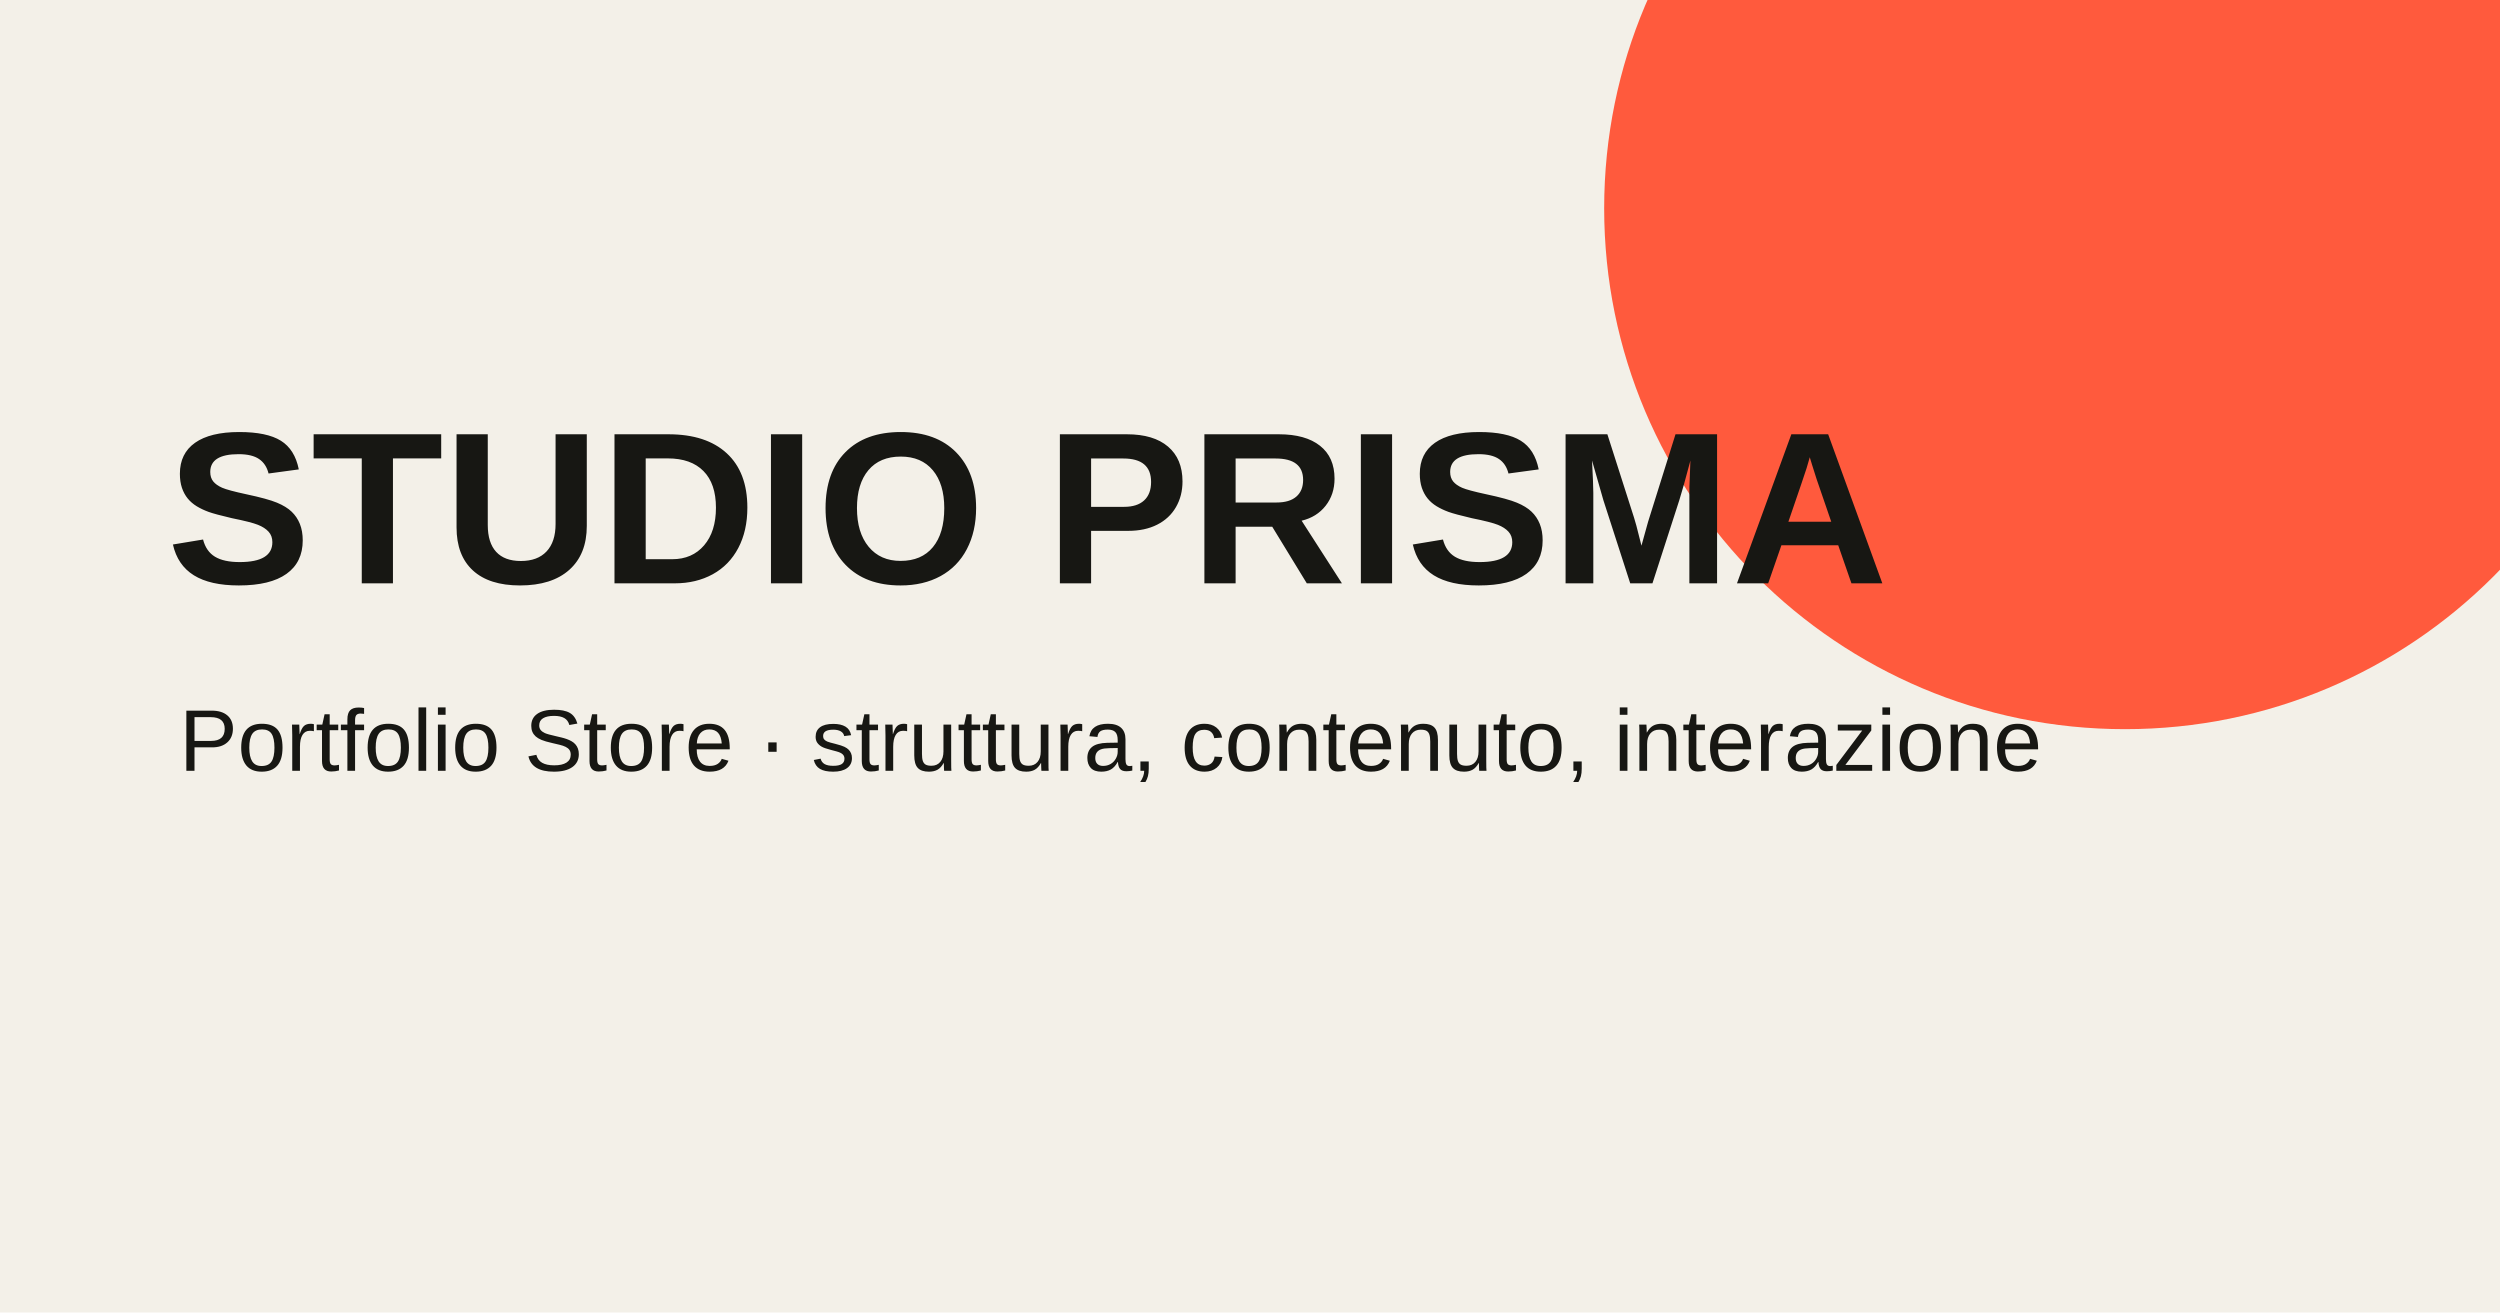
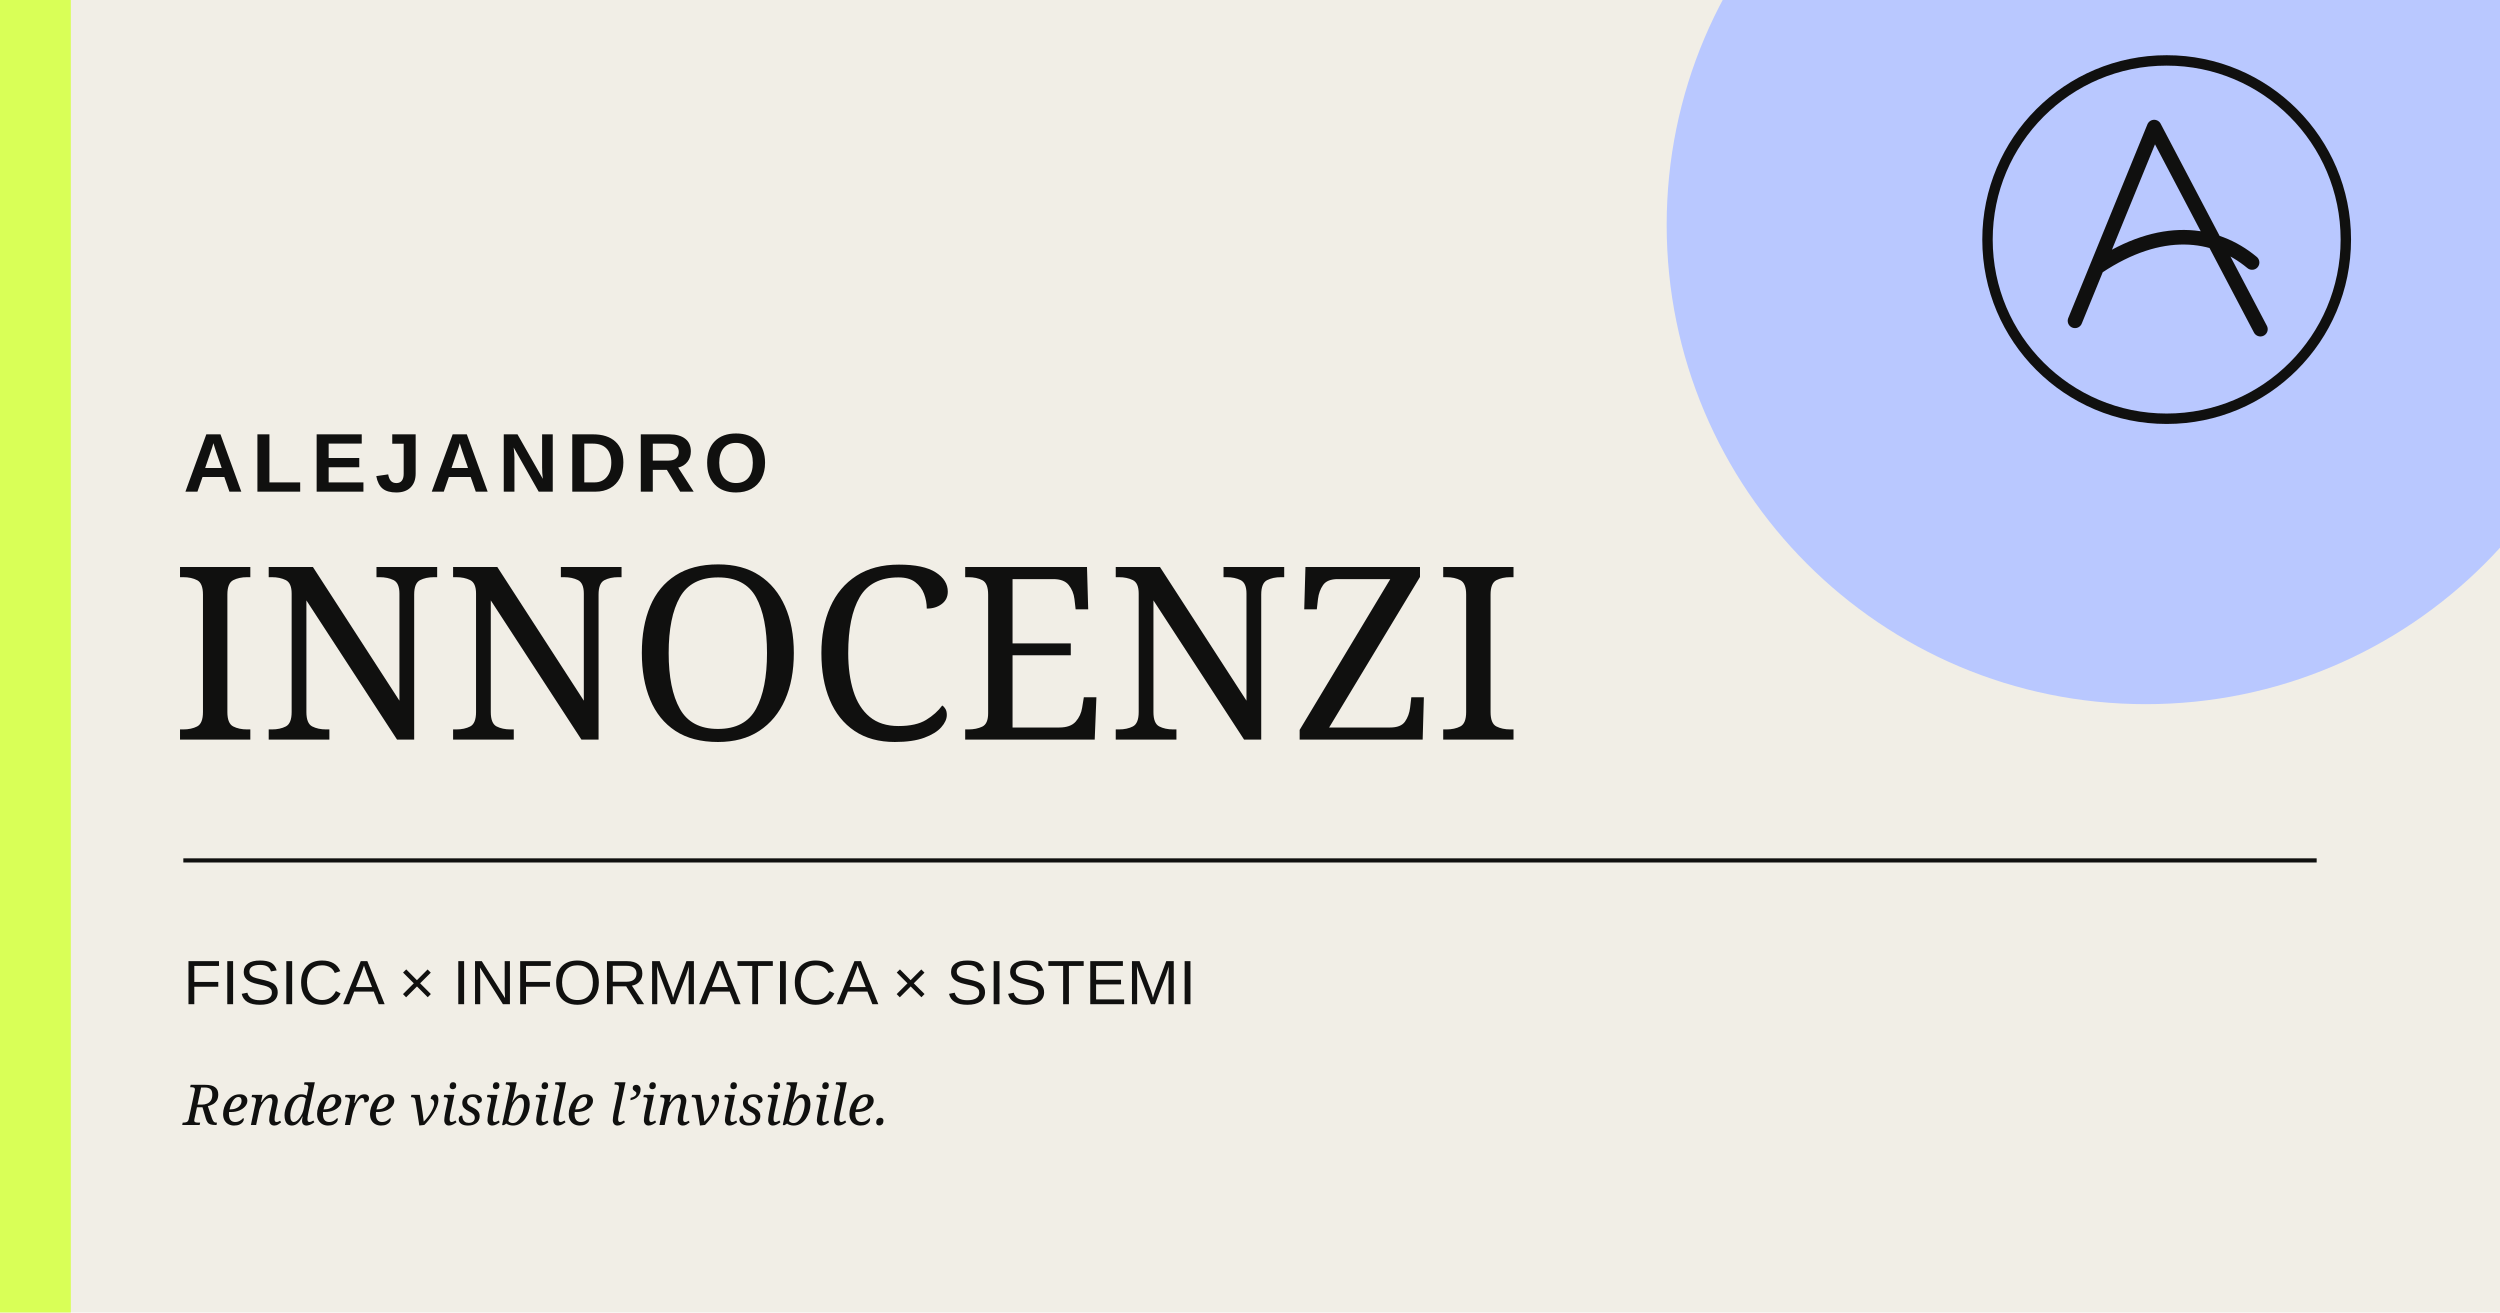
<svg xmlns="http://www.w3.org/2000/svg" width="1200" height="630" viewBox="0 0 1200 630" role="img" aria-labelledby="title">
-   <rect width="1200" height="630" fill="#f3f0e8" />
-   <circle cx="1020" cy="100" r="250" fill="#ff5a3d" />
-   <text x="80" y="280" font-family="Arial, sans-serif" font-size="104" font-weight="700" fill="#171713">STUDIO PRISMA</text>
-   <text x="86" y="370" font-family="Arial, sans-serif" font-size="42" fill="#171713">Portfolio Store · struttura, contenuto, interazione</text>
+   <rect width="1200" height="630" fill="#f1eee6" />
+   <rect x="0" y="0" width="34" height="630" fill="#d9ff57" />
+   <circle cx="1030" cy="108" r="230" fill="#b9c8ff" />
+   <circle cx="1040" cy="115" r="86" fill="none" stroke="#10100f" stroke-width="5" />
+   <path d="M996 154L1034 61L1085 158M1007 128C1037 108 1063 111 1081 126" fill="none" stroke="#10100f" stroke-width="7" stroke-linecap="round" stroke-linejoin="round" />
+   <text x="88" y="236" font-family="Arial, sans-serif" font-size="40" font-weight="600" letter-spacing="4" fill="#10100f">ALEJANDRO</text>
+   <text x="82" y="355" font-family="Georgia, serif" font-size="116" fill="#10100f">INNOCENZI</text>
+   <line x1="88" y1="413" x2="1112" y2="413" stroke="#10100f" stroke-width="2" />
+   <text x="88" y="482" font-family="Arial, sans-serif" font-size="30" fill="#10100f">FISICA × INFORMATICA × SISTEMI</text>
+   <text x="88" y="540" font-family="Georgia, serif" font-size="27" font-style="italic" fill="#10100f">Rendere visibile l’invisibile.</text>
</svg>
